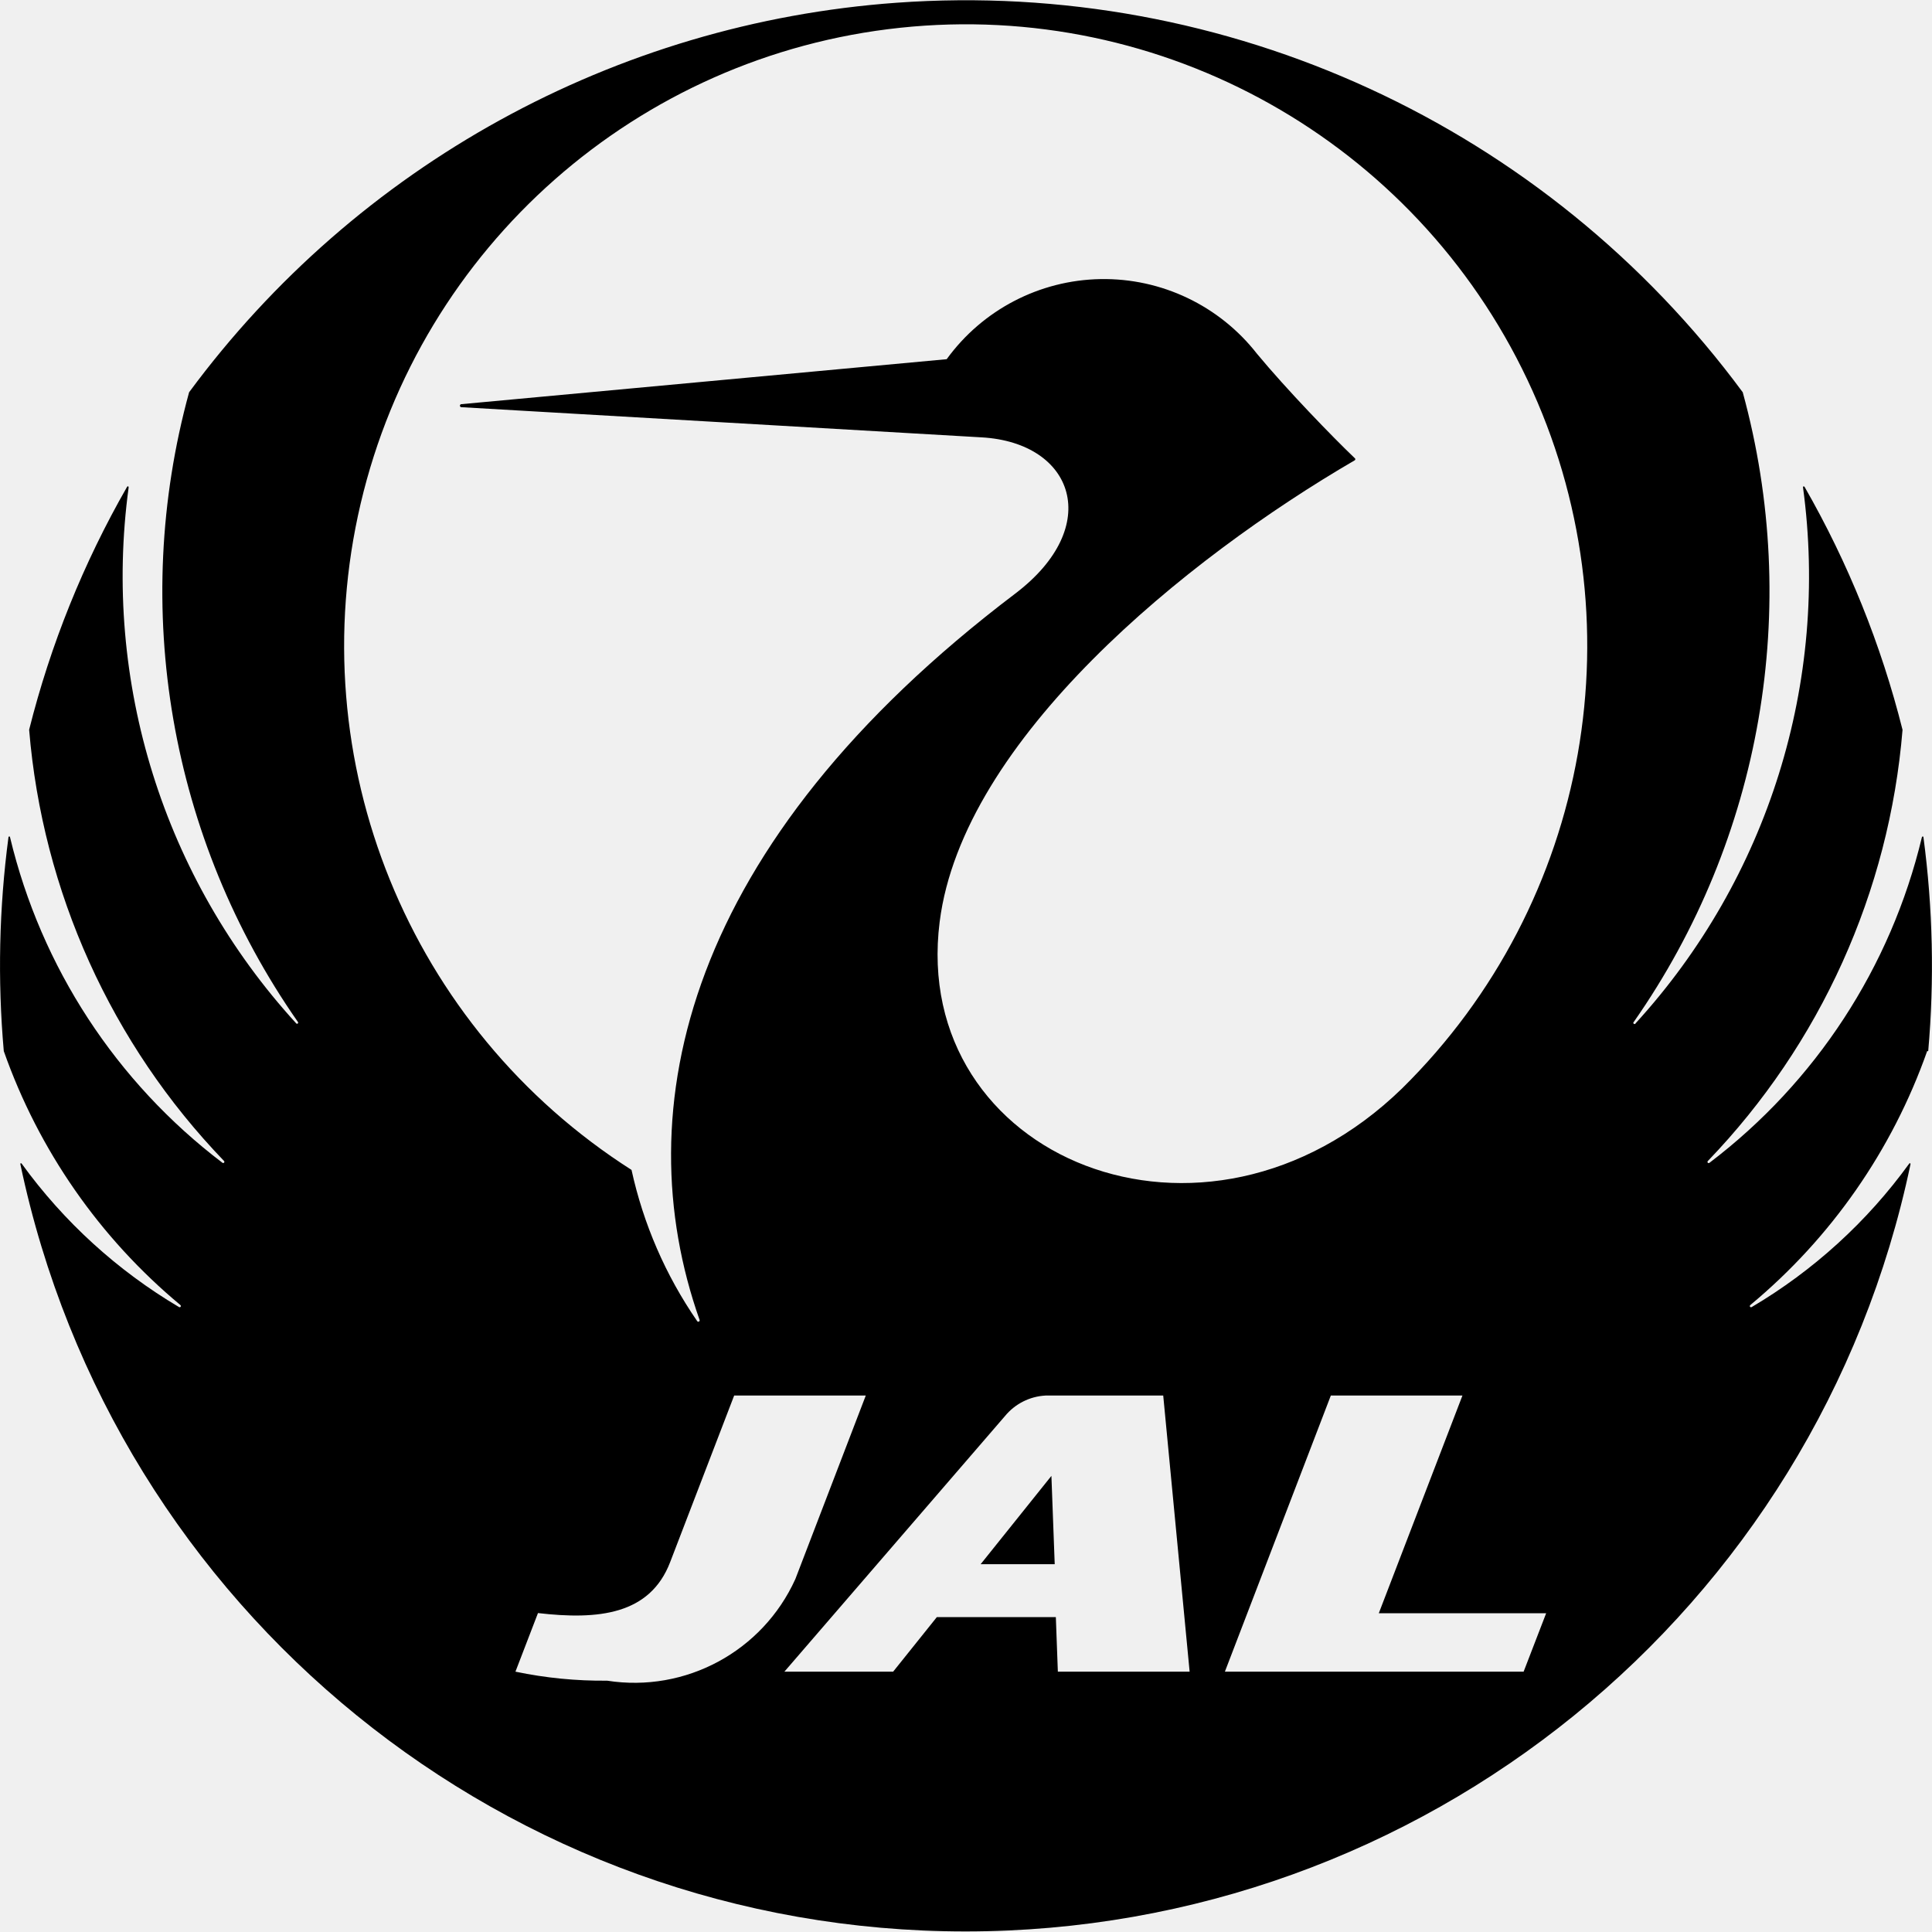
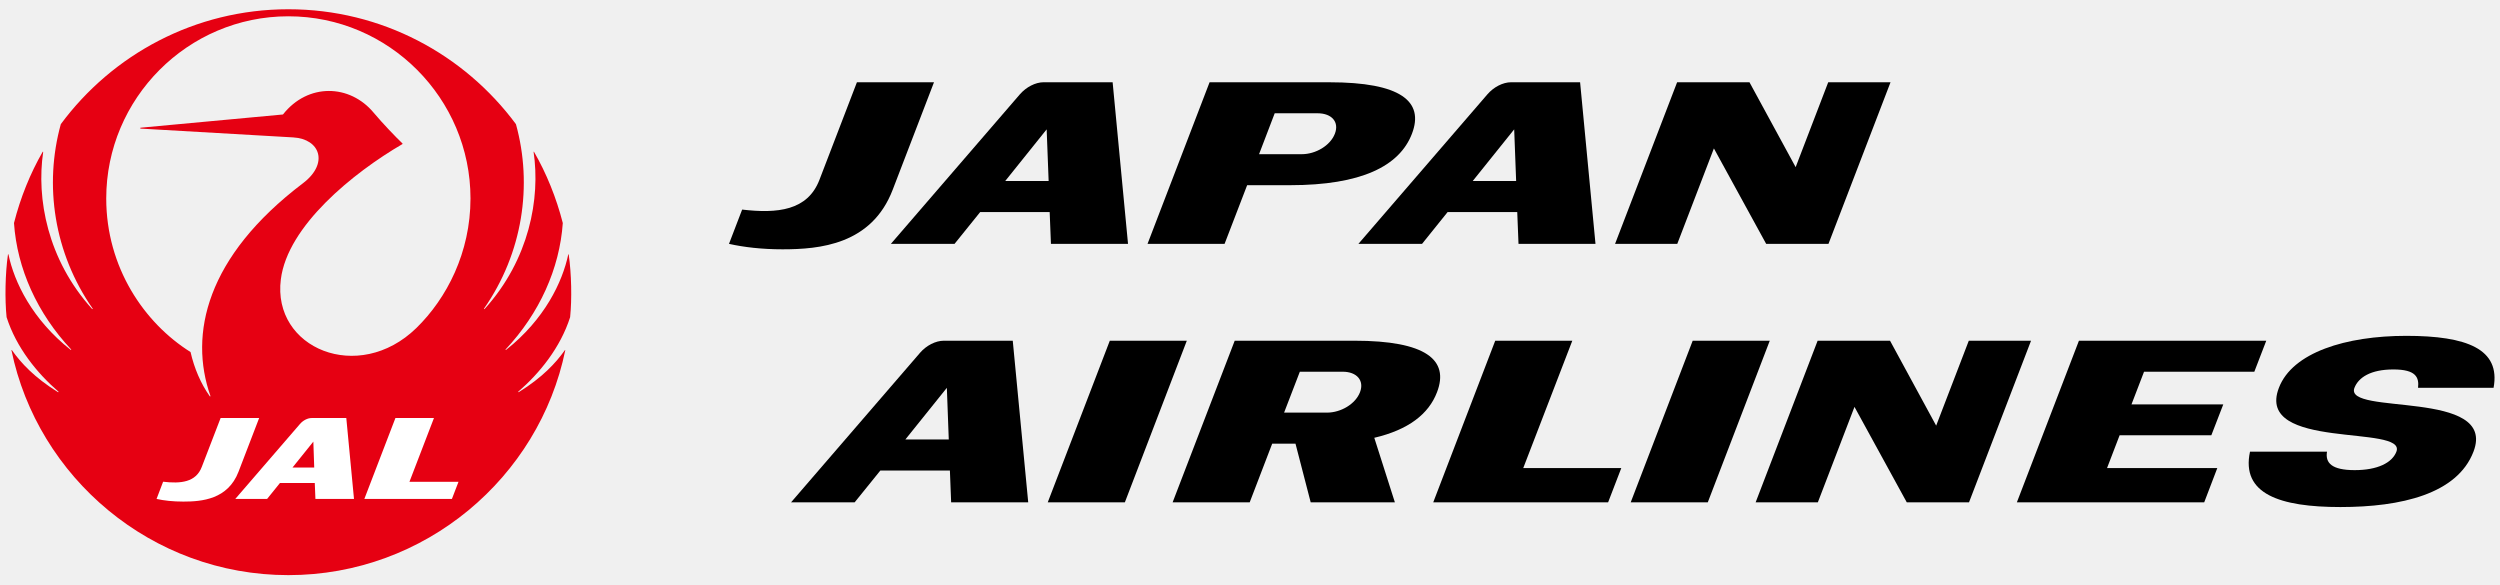
- <svg xmlns="http://www.w3.org/2000/svg" role="img" viewBox="0 0 24 24">
-   <path d="M11.138.034a11.996 11.996 0 0 0-8.789 4.839 9.345 9.345 0 0 0 1.351 7.821.014.014 0 1 1-.022.017A8.229 8.229 0 0 1 1.598 6.055c0-.015-.012-.019-.019-.008A11.879 11.879 0 0 0 .362 9.065a8.762 8.762 0 0 0 2.421 5.357.015.015 0 0 1-.019.023A7.172 7.172 0 0 1 .125 10.402c0-.015-.019-.015-.02 0a12.132 12.132 0 0 0-.058 2.655 7.22 7.22 0 0 0 2.193 3.154c.016.014 0.0.035-.016.026a6.506 6.506 0 0 1-1.954-1.781c-.007-.011-.02-.007-.017.006a11.996 11.996 0 0 0 23.48 0c0-.014-.009-.017-.017-.006a6.501 6.501 0 0 1-1.956 1.781c-.018.009-.032-.012-.016-.026a7.223 7.223 0 0 0 2.196-3.154h.013a12.128 12.128 0 0 0-.059-2.655c0-.015-.017-.015-.02 0a7.174 7.174 0 0 1-2.64 4.044.015.015 0 0 1-.019-.023 8.758 8.758 0 0 0 2.419-5.357 11.879 11.879 0 0 0-1.217-3.018c-.008-.011-.022-.007-.019.008a8.232 8.232 0 0 1-2.079 6.655.015.015 0 1 1-.023-.017 9.342 9.342 0 0 0 1.353-7.821A11.996 11.996 0 0 0 11.138.034zm.044.311a7.721 7.721 0 0 1 6.238 13.173l-.002.002c-2.454 2.387-6.117.862-5.745-2.07.286-2.26 3.058-4.511 5.156-5.732a.016.016 0 0 0 0-.027c-.275-.262-.847-.853-1.214-1.296a2.413 2.413 0 0 0-3.855.067l-6.032.559a.019.019 0 0 0 0 .037l6.466.375c1.147.065 1.521 1.106.415 1.943-4.107 3.113-4.84 6.407-3.919 9.019a.017.017 0 0 1-.031.014 5.304 5.304 0 0 1-.814-1.876A7.721 7.721 0 0 1 11.182.345ZM9.12 17.336h1.635l-.875 2.28a2.195 2.195 0 0 1-2.338 1.262 5.301 5.301 0 0 1-1.139-.112l.28-.728c.749.087 1.391.022 1.642-.633zm3.866 0h1.464l.328 3.43h-1.637l-.025-.678H11.638l-.543.678h-1.351l2.74-3.175a.701.701 0 0 1 .503-.255zm3.546 0h1.635l-1.039 2.704h2.079l-.28.726h-3.711zm-3.471.998-.879 1.097h.92z" />
+ <svg xmlns="http://www.w3.org/2000/svg" width="385" height="90" viewBox="0 0 77 18">
+   <path fill="#fff" d="M 14.09,15.514 H 4.526 l 1.042,-2.703 h 9.561 z" />
+   <path fill="#e60012" d="M9.01 14.399h.668l-.027-.797Z" />
+   <path fill="#e60012" d="M12.822 10.105c-1.783 1.734-4.444.625-4.172-1.502.207-1.644 2.222-3.278 3.744-4.165.006-.006.006-.015.001-.021-.199-.188-.612-.62-.882-.941-.737-.89-2.03-.925-2.798.05l-4.382.407c-.019 0-.019.026 0 .028l4.696.271c.833.046 1.105.804.302 1.412-2.984 2.262-3.516 4.652-2.85 6.551.005.012-.013.021-.02.01-.276-.389-.479-.864-.592-1.362-1.433-.898-2.597-2.613-2.597-4.731 0-3.077 2.508-5.61 5.61-5.61 3.1 0 5.609 2.533 5.609 5.61 0 1.665-.73 3.077-1.669 3.993m1.097 5.262h-2.697l.957-2.492h1.187l-.755 1.964h1.511Zm-4.204 0-.02-.491h-1.072l-.396.491h-.98l1.991-2.307c.095-.111.235-.185.365-.185h1.063l.237 2.492zm-4.068.082c-.319 0-.596-.031-.825-.082l.202-.53c.543.065 1.012.018 1.192-.459l.579-1.503h1.187l-.637 1.658c-.326.847-1.127.916-1.698.916m11.913-5.68c.057-.553.042-1.344-.044-1.93 0-.011-.01-.011-.014 0-.18.85-.728 1.998-1.914 2.936-.011.01-.023-.004-.014-.014 1.04-1.111 1.662-2.483 1.76-3.892-.199-.778-.503-1.53-.887-2.194-.005-.006-.015-.004-.012.006.21 1.426-.128 3.309-1.509 4.836-.009.01-.024 0-.017-.014 1.193-1.712 1.501-3.801.982-5.679-1.589-2.145-4.135-3.539-7.009-3.539-2.873 0-5.421 1.394-7.009 3.539-.52 1.878-.211 3.967.98 5.679.008.014-.007.024-.016.014-1.381-1.527-1.718-3.41-1.507-4.836.001-.01-.009-.012-.015-.006-.383.664-.687 1.416-.884 2.194.096 1.409.717 2.781 1.759 3.892.01.01-.005.024-.014.014-1.187-.938-1.737-2.086-1.915-2.936-.002-.011-.016-.011-.016 0-.084.586-.099 1.377-.042 1.93.3.938.94 1.725 1.595 2.291.011.012 0 .024-.013.018-.732-.455-1.14-.901-1.418-1.293-.007-.01-.017-.006-.014.004.806 3.914 4.312 6.925 8.529 6.925 4.216 0 7.725-3.011 8.528-6.925.003-.01-.007-.014-.012-.004-.278.392-.688.838-1.421 1.293-.012.006-.022-.006-.011-.018.655-.566 1.294-1.353 1.594-2.291" />
+   <path d="M56.317 7.511h-1.919l-1.61-2.94-1.128 2.94h-1.916l1.911-4.977h2.229l1.422 2.614 1.003-2.614h1.919z" />
+   <path d="M27.495 5.844c-.647 1.692-2.252 1.835-3.394 1.835-.636 0-1.191-.066-1.648-.168l.405-1.056c1.088.127 2.017.033 2.381-.917l1.154-3.004h2.374l-1.272 3.31" />
+   <path d="M41.114 4.119c-.14.364-.589.63-1.018.63h-1.317l.482-1.26h1.322c.432 0 .672.266.531.63m-.167-1.585h-3.692l-1.911 4.977h2.373l.695-1.807h1.319c2.194 0 3.375-.586 3.757-1.585.383-.998-.349-1.585-2.541-1.585" />
+   <path d="m30.961 5.575 1.276-1.591.061 1.591Zm3.308-3.042h-2.123c-.258 0-.54.151-.732.37l-3.975 4.608h1.961l.79-.98h2.14l.039.98h2.374l-.474-4.978" />
+   <path d="m45.36 5.575 1.277-1.591.06 1.591Zm3.307-3.042h-2.122c-.259 0-.541.151-.731.37l-3.975 4.608h1.96l.788-.98h2.144l.039.98h2.371l-.474-4.978" />
+   <path d="M76.183 13.912c-.499 1.303-2.23 1.705-4.097 1.705-1.869 0-3.065-.404-2.786-1.705h2.372c-.059.348.15.568.852.568.701 0 1.153-.224 1.285-.568.327-.852-4.368-.02-3.619-1.967.416-1.09 2.064-1.601 3.922-1.601 1.86 0 2.914.4 2.69 1.601h-2.326c.036-.322-.062-.566-.76-.566-.702 0-1.076.248-1.199.566-.334.867 4.411.024 3.666 1.967" />
+   <path d="M34.646 15.471h-2.375l1.911-4.977h2.372z" />
+   <path d="M52.6 15.471h-2.374l1.909-4.977h2.374z" />
+   <path d="M67.89 15.471h-5.77l1.911-4.977h5.77l-.368.956h-3.397l-.386 1.005h2.827l-.368.952h-2.825l-.387 1.009h3.396z" />
+   <path d="M60.646 15.471h-1.918l-1.61-2.939-1.128 2.939h-1.916l1.909-4.977h2.23l1.421 2.616 1.005-2.616h1.917Z" />
+   <path d="M41.888 12.08c-.14.363-.586.629-1.02.629h-1.318l.485-1.26h1.321c.431 0 .671.268.532.631m-.169-1.586h-3.69l-1.912 4.977h2.374l.693-1.807h.717l.468 1.807h2.593l-.634-1.987c1.05-.246 1.676-.73 1.932-1.404.383-.996-.345-1.586-2.541-1.586" />
+   <path d="m46.916 14.416 1.511-3.922h-2.374l-1.909 4.977h5.386l.406-1.055Z" />
+   <path d="m27.886 13.535 1.277-1.59.059 1.59Zm3.307-3.041h-2.123c-.256 0-.54.15-.73.369l-3.975 4.608h1.959l.791-.979h2.142l.038.979h2.374l-.476-4.977" />
</svg>
